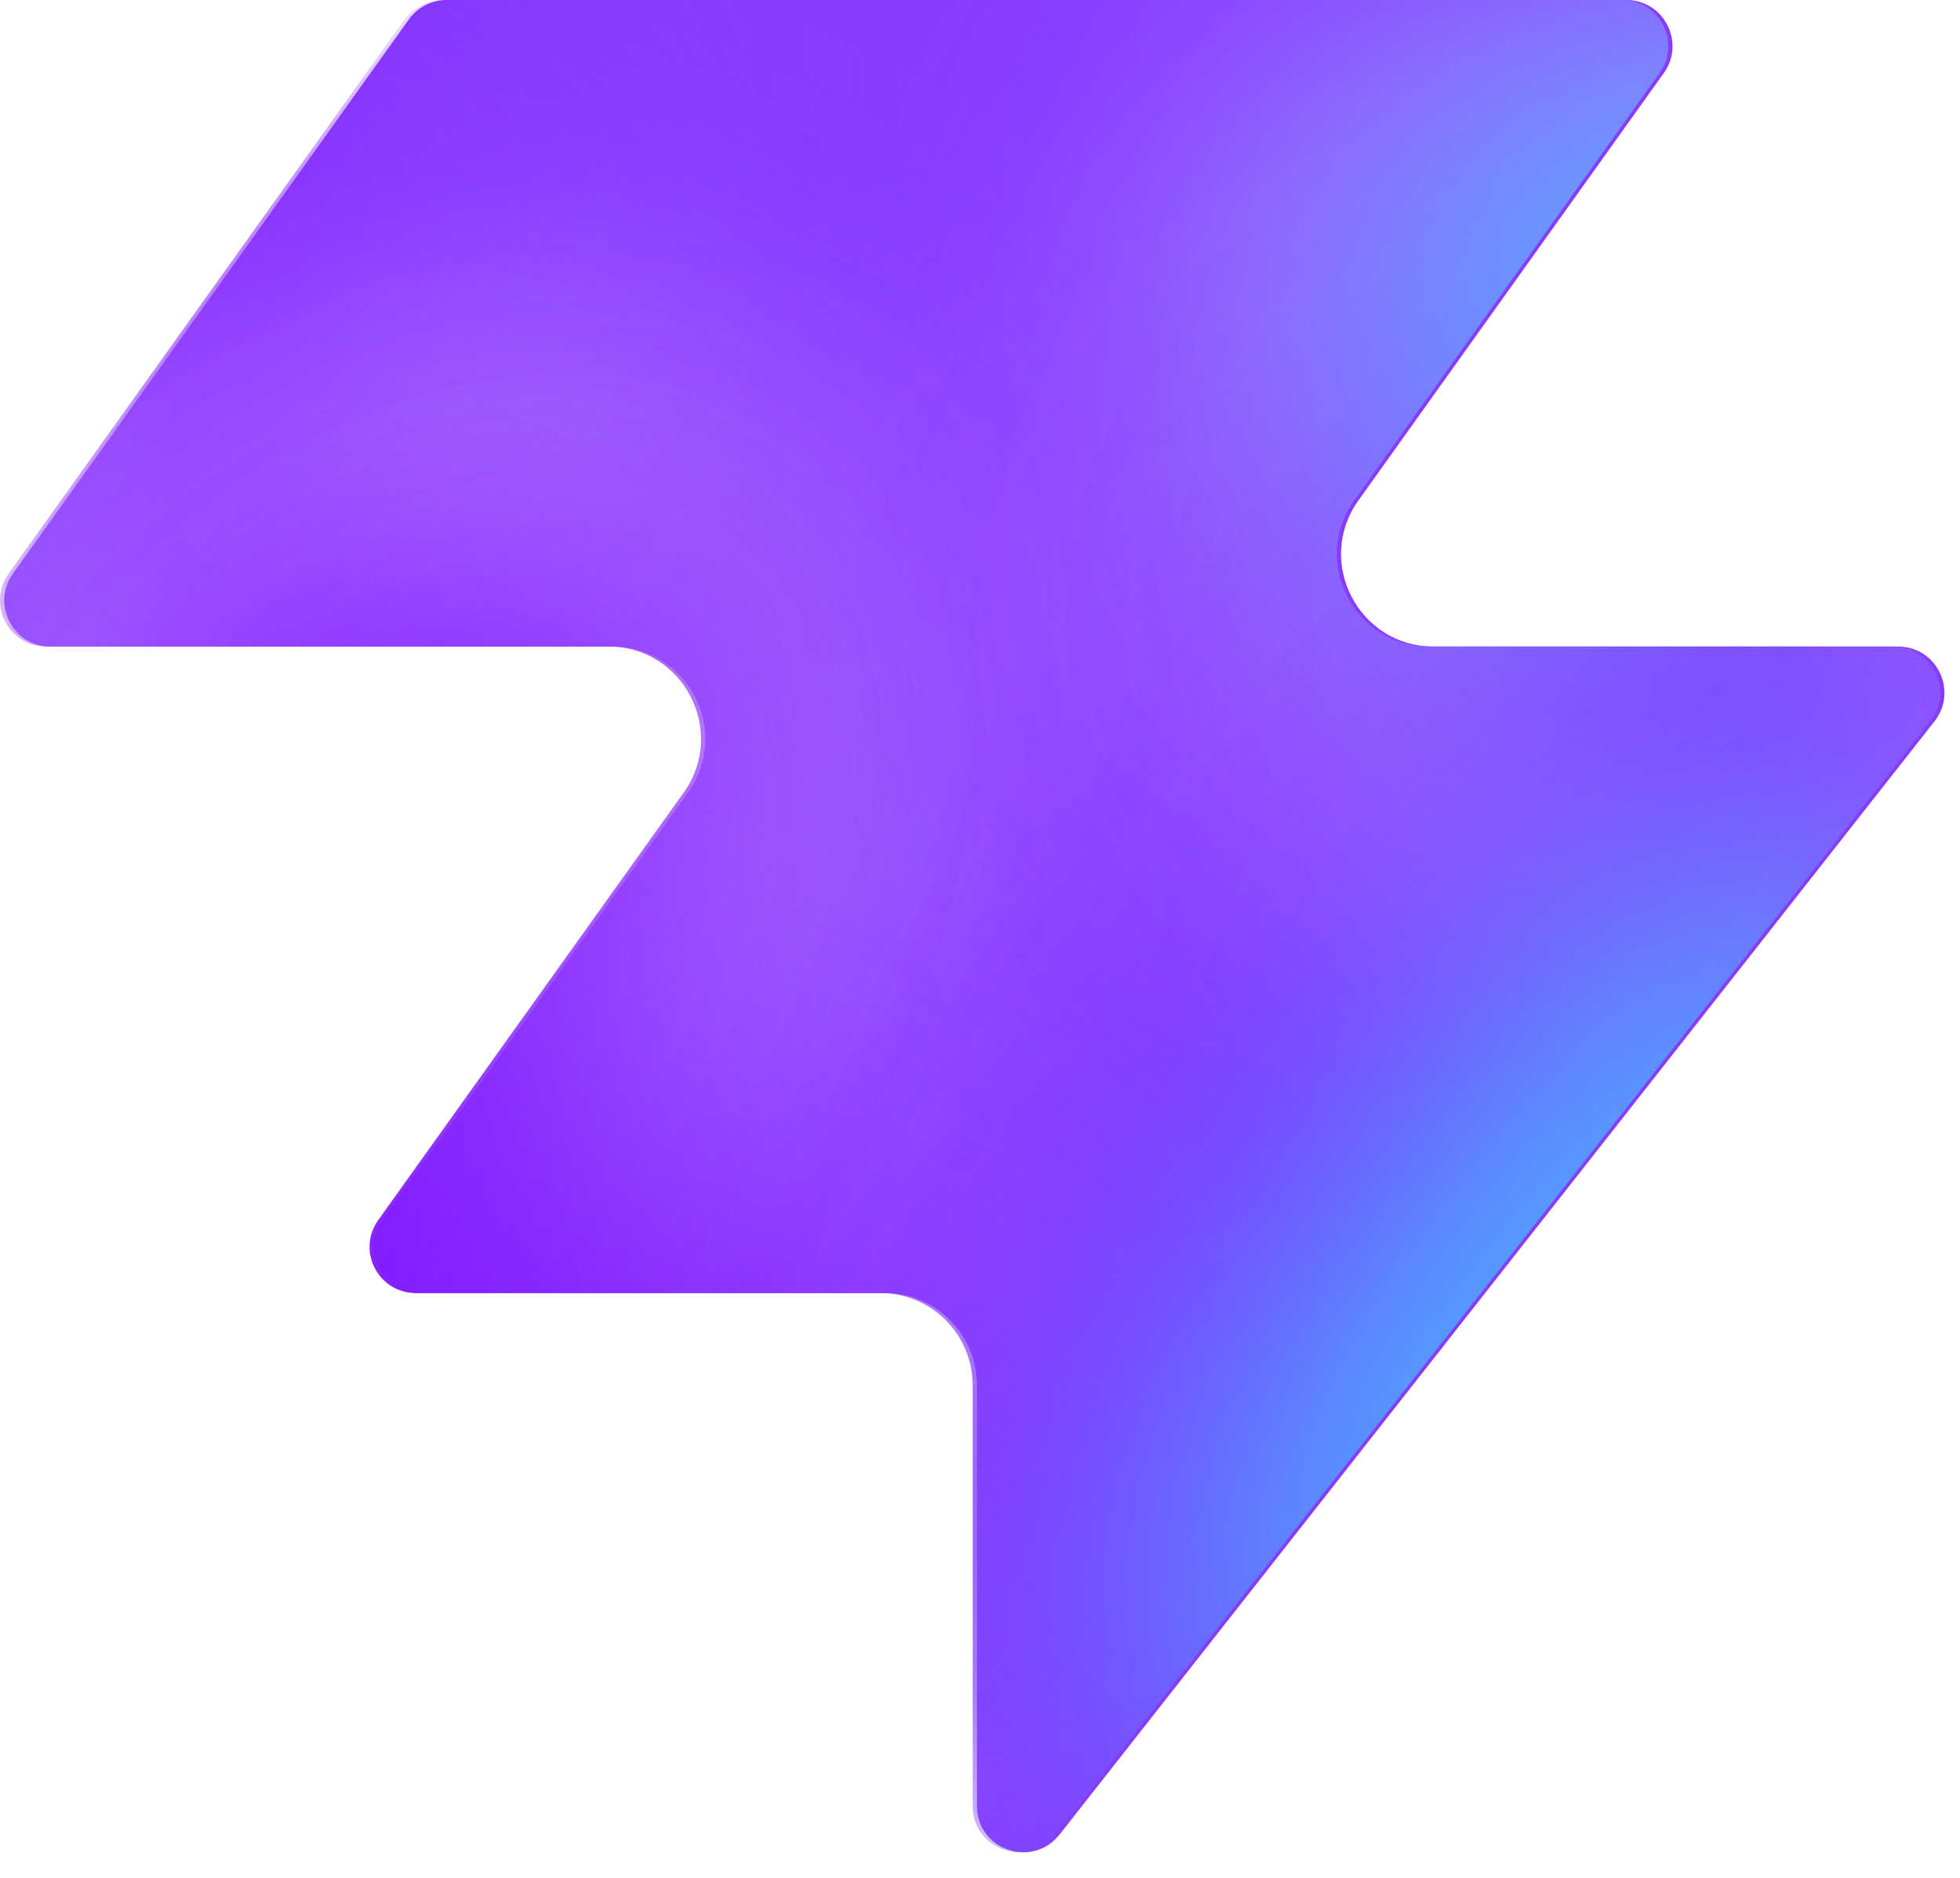
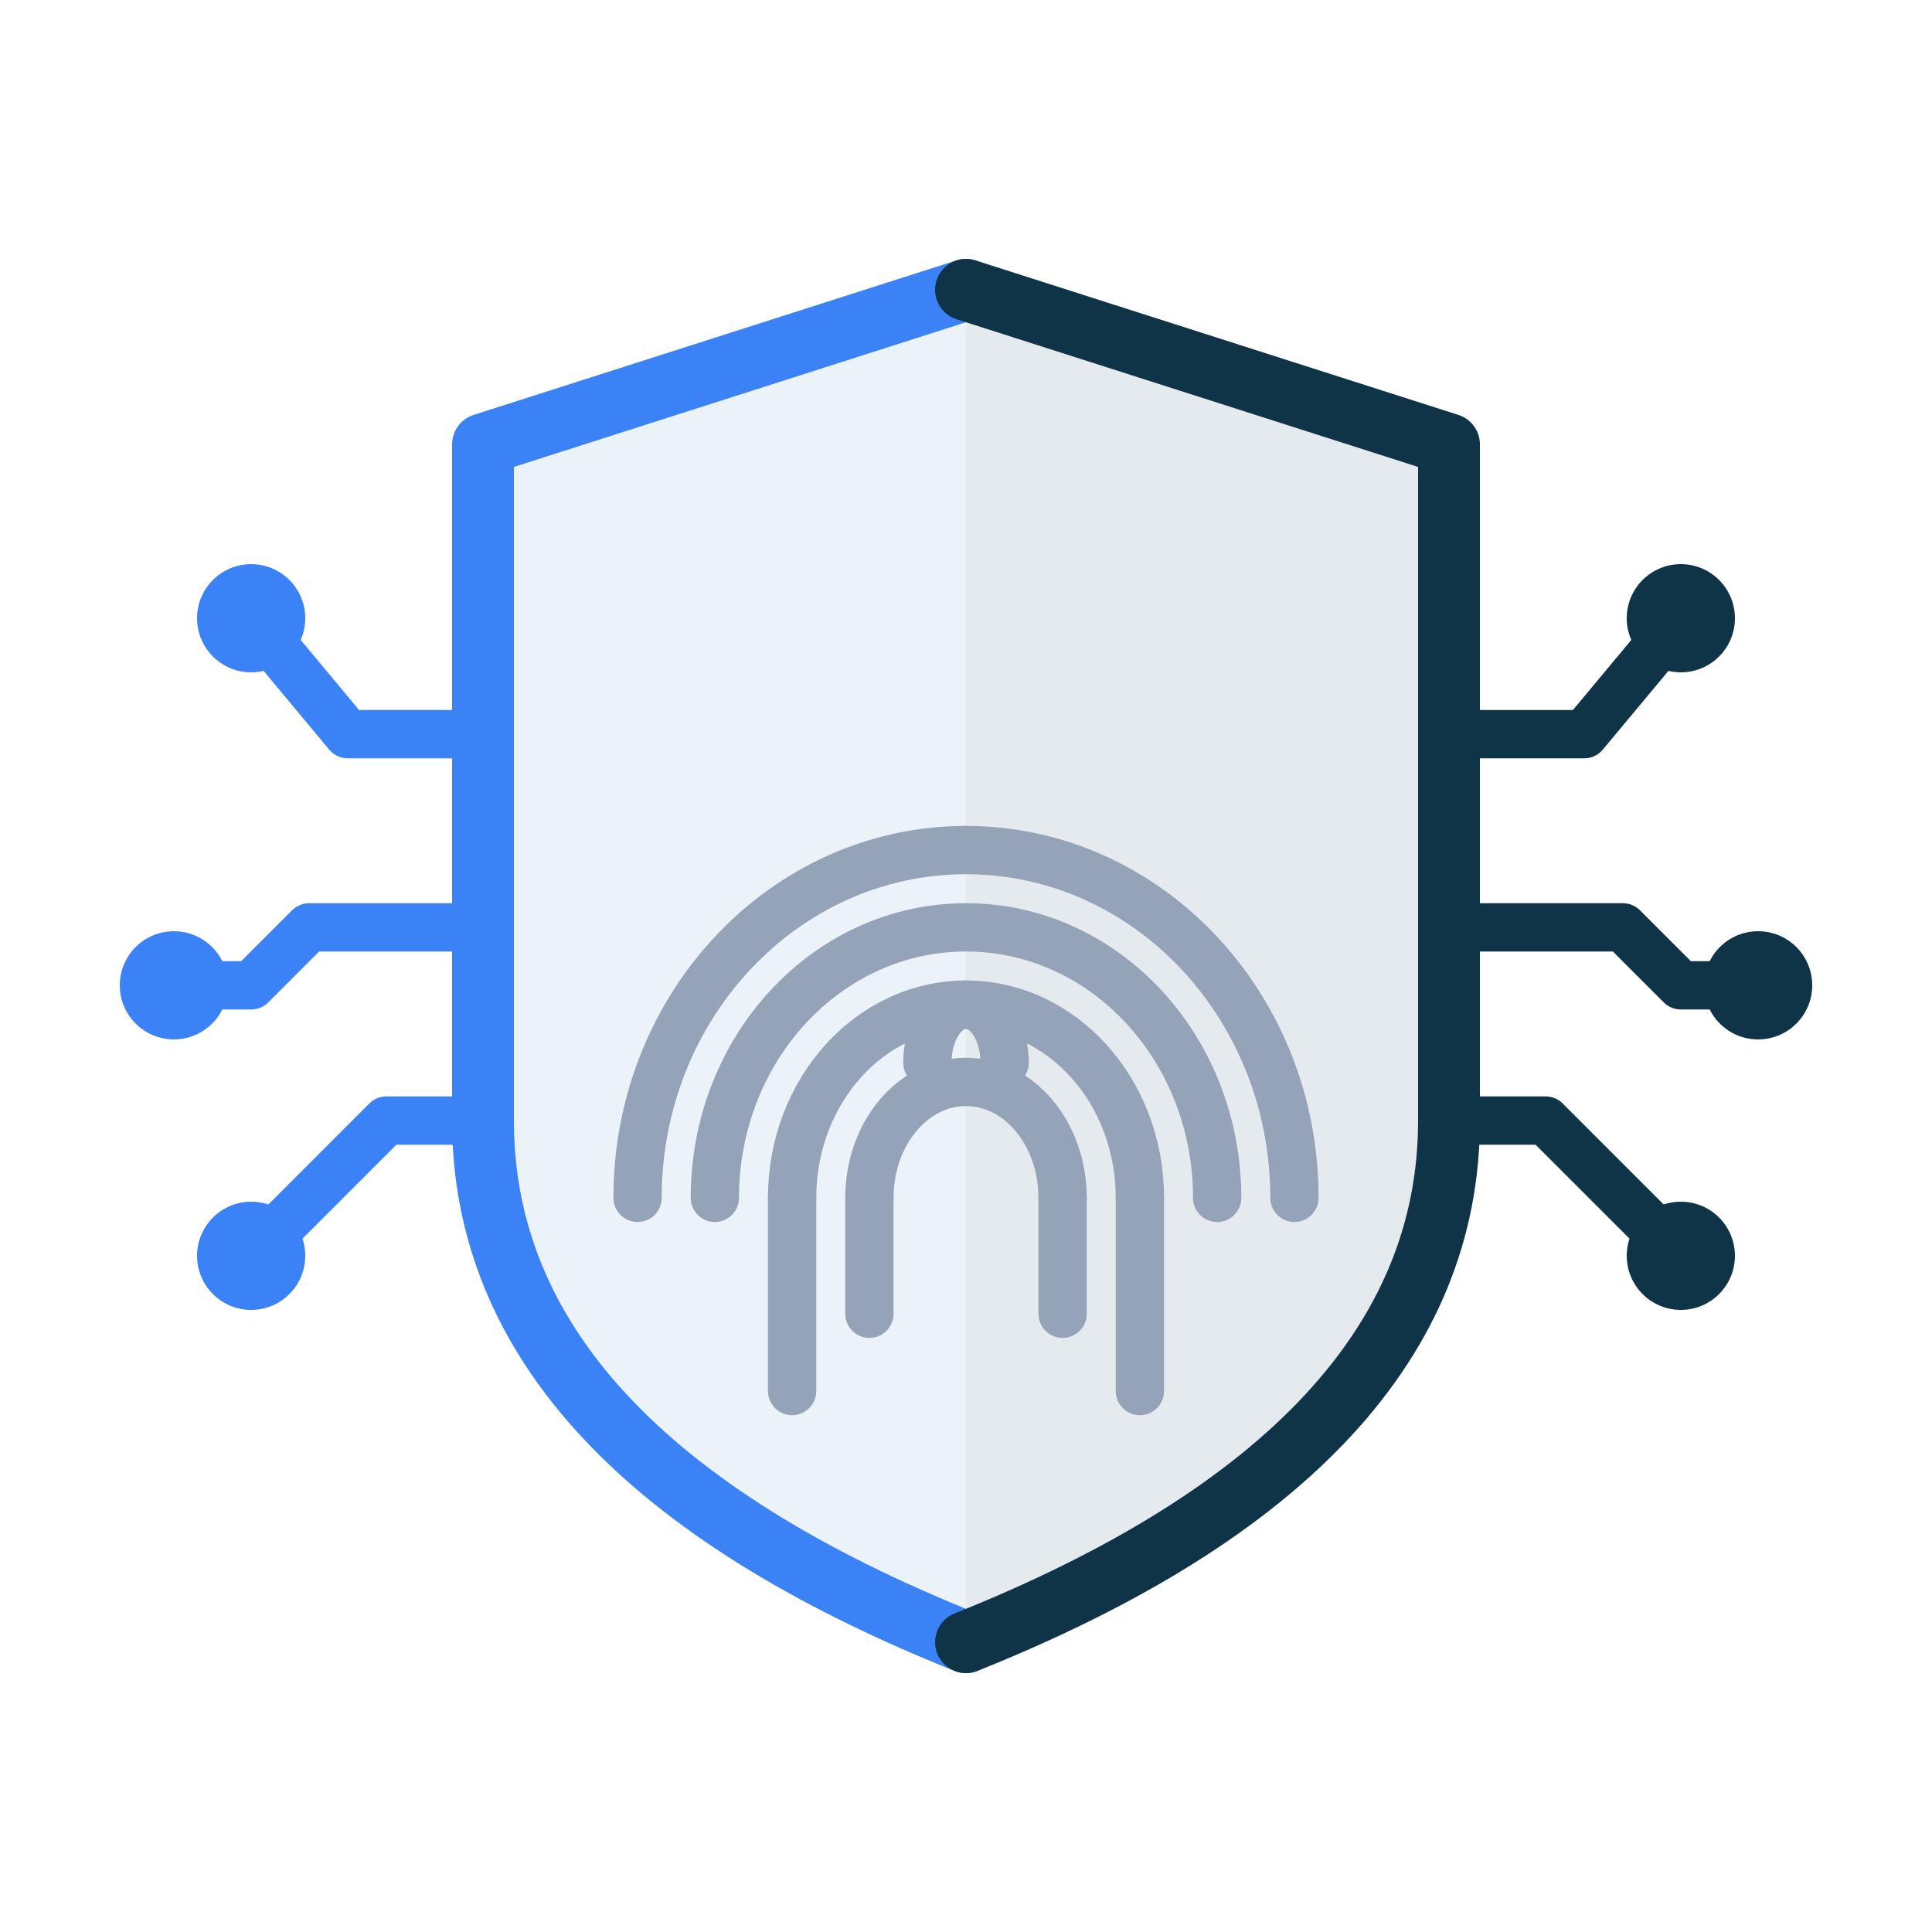
- <svg xmlns="http://www.w3.org/2000/svg" width="48" height="46" fill="none" viewBox="0 0 48 46">
-   <path fill="#863bff" d="M25.946 44.938c-.664.845-2.021.375-2.021-.698V33.937a2.26 2.26 0 0 0-2.262-2.262H10.287c-.92 0-1.456-1.04-.92-1.788l7.48-10.471c1.07-1.497 0-3.578-1.842-3.578H1.237c-.92 0-1.456-1.04-.92-1.788L10.013.474c.214-.297.556-.474.92-.474h28.894c.92 0 1.456 1.04.92 1.788l-7.48 10.471c-1.07 1.498 0 3.579 1.842 3.579h11.377c.943 0 1.473 1.088.89 1.83L25.947 44.94z" style="fill:#863bff;fill:color(display-p3 .525 .23 1);fill-opacity:1" />
-   <mask id="a" width="48" height="46" x="0" y="0" maskUnits="userSpaceOnUse" style="mask-type:alpha">
-     <path fill="#000" d="M25.842 44.938c-.664.844-2.021.375-2.021-.698V33.937a2.26 2.26 0 0 0-2.262-2.262H10.183c-.92 0-1.456-1.04-.92-1.788l7.48-10.471c1.07-1.498 0-3.579-1.842-3.579H1.133c-.92 0-1.456-1.04-.92-1.787L9.91.473c.214-.297.556-.474.92-.474h28.894c.92 0 1.456 1.04.92 1.788l-7.48 10.471c-1.07 1.498 0 3.578 1.842 3.578h11.377c.943 0 1.473 1.088.89 1.832L25.843 44.94z" style="fill:#000;fill-opacity:1" />
-   </mask>
-   <g mask="url(#a)">
-     <g filter="url(#b)">
-       <ellipse cx="5.508" cy="14.704" fill="#ede6ff" rx="5.508" ry="14.704" style="fill:#ede6ff;fill:color(display-p3 .927 .903 1);fill-opacity:1" transform="matrix(.00324 1 1 -.00324 -4.47 31.516)" />
-     </g>
-     <g filter="url(#c)">
-       <ellipse cx="10.399" cy="29.851" fill="#ede6ff" rx="10.399" ry="29.851" style="fill:#ede6ff;fill:color(display-p3 .927 .903 1);fill-opacity:1" transform="matrix(.00324 1 1 -.00324 -39.328 7.883)" />
-     </g>
-     <g filter="url(#d)">
-       <ellipse cx="5.508" cy="30.487" fill="#7e14ff" rx="5.508" ry="30.487" style="fill:#7e14ff;fill:color(display-p3 .492 .077 1);fill-opacity:1" transform="rotate(89.814 -25.913 -14.639)scale(1 -1)" />
-     </g>
-     <g filter="url(#e)">
-       <ellipse cx="5.508" cy="30.599" fill="#7e14ff" rx="5.508" ry="30.599" style="fill:#7e14ff;fill:color(display-p3 .492 .077 1);fill-opacity:1" transform="rotate(89.814 -32.644 -3.334)scale(1 -1)" />
-     </g>
-     <g filter="url(#f)">
-       <ellipse cx="5.508" cy="30.599" fill="#7e14ff" rx="5.508" ry="30.599" style="fill:#7e14ff;fill:color(display-p3 .492 .077 1);fill-opacity:1" transform="matrix(.00324 1 1 -.00324 -34.34 30.47)" />
-     </g>
-     <g filter="url(#g)">
-       <ellipse cx="14.072" cy="22.078" fill="#ede6ff" rx="14.072" ry="22.078" style="fill:#ede6ff;fill:color(display-p3 .927 .903 1);fill-opacity:1" transform="rotate(93.35 24.506 48.493)scale(-1 1)" />
-     </g>
-     <g filter="url(#h)">
-       <ellipse cx="3.47" cy="21.501" fill="#7e14ff" rx="3.47" ry="21.501" style="fill:#7e14ff;fill:color(display-p3 .492 .077 1);fill-opacity:1" transform="rotate(89.009 28.708 47.59)scale(-1 1)" />
-     </g>
-     <g filter="url(#i)">
-       <ellipse cx="3.47" cy="21.501" fill="#7e14ff" rx="3.47" ry="21.501" style="fill:#7e14ff;fill:color(display-p3 .492 .077 1);fill-opacity:1" transform="rotate(89.009 28.708 47.59)scale(-1 1)" />
-     </g>
-     <g filter="url(#j)">
-       <ellipse cx=".387" cy="8.972" fill="#7e14ff" rx="4.407" ry="29.108" style="fill:#7e14ff;fill:color(display-p3 .492 .077 1);fill-opacity:1" transform="rotate(39.51 .387 8.972)" />
-     </g>
-     <g filter="url(#k)">
-       <ellipse cx="47.523" cy="-6.092" fill="#7e14ff" rx="4.407" ry="29.108" style="fill:#7e14ff;fill:color(display-p3 .492 .077 1);fill-opacity:1" transform="rotate(37.892 47.523 -6.092)" />
-     </g>
-     <g filter="url(#l)">
-       <ellipse cx="41.412" cy="6.333" fill="#47bfff" rx="5.971" ry="9.665" style="fill:#47bfff;fill:color(display-p3 .28 .748 1);fill-opacity:1" transform="rotate(37.892 41.412 6.333)" />
-     </g>
-     <g filter="url(#m)">
-       <ellipse cx="-1.879" cy="38.332" fill="#7e14ff" rx="4.407" ry="29.108" style="fill:#7e14ff;fill:color(display-p3 .492 .077 1);fill-opacity:1" transform="rotate(37.892 -1.88 38.332)" />
-     </g>
-     <g filter="url(#n)">
-       <ellipse cx="-1.879" cy="38.332" fill="#7e14ff" rx="4.407" ry="29.108" style="fill:#7e14ff;fill:color(display-p3 .492 .077 1);fill-opacity:1" transform="rotate(37.892 -1.88 38.332)" />
-     </g>
-     <g filter="url(#o)">
-       <ellipse cx="35.651" cy="29.907" fill="#7e14ff" rx="4.407" ry="29.108" style="fill:#7e14ff;fill:color(display-p3 .492 .077 1);fill-opacity:1" transform="rotate(37.892 35.651 29.907)" />
-     </g>
-     <g filter="url(#p)">
-       <ellipse cx="38.418" cy="32.4" fill="#47bfff" rx="5.971" ry="15.297" style="fill:#47bfff;fill:color(display-p3 .28 .748 1);fill-opacity:1" transform="rotate(37.892 38.418 32.4)" />
-     </g>
-   </g>
-   <defs>
-     <filter id="b" width="60.045" height="41.654" x="-19.77" y="16.149" color-interpolation-filters="sRGB" filterUnits="userSpaceOnUse">
-       <feFlood flood-opacity="0" result="BackgroundImageFix" />
-       <feBlend in="SourceGraphic" in2="BackgroundImageFix" result="shape" />
-       <feGaussianBlur result="effect1_foregroundBlur_2002_17158" stdDeviation="7.659" />
-     </filter>
-     <filter id="c" width="90.34" height="51.437" x="-54.613" y="-7.533" color-interpolation-filters="sRGB" filterUnits="userSpaceOnUse">
-       <feFlood flood-opacity="0" result="BackgroundImageFix" />
-       <feBlend in="SourceGraphic" in2="BackgroundImageFix" result="shape" />
-       <feGaussianBlur result="effect1_foregroundBlur_2002_17158" stdDeviation="7.659" />
-     </filter>
-     <filter id="d" width="79.355" height="29.4" x="-49.64" y="2.03" color-interpolation-filters="sRGB" filterUnits="userSpaceOnUse">
-       <feFlood flood-opacity="0" result="BackgroundImageFix" />
-       <feBlend in="SourceGraphic" in2="BackgroundImageFix" result="shape" />
-       <feGaussianBlur result="effect1_foregroundBlur_2002_17158" stdDeviation="4.596" />
-     </filter>
-     <filter id="e" width="79.579" height="29.4" x="-45.045" y="20.029" color-interpolation-filters="sRGB" filterUnits="userSpaceOnUse">
-       <feFlood flood-opacity="0" result="BackgroundImageFix" />
-       <feBlend in="SourceGraphic" in2="BackgroundImageFix" result="shape" />
-       <feGaussianBlur result="effect1_foregroundBlur_2002_17158" stdDeviation="4.596" />
-     </filter>
-     <filter id="f" width="79.579" height="29.4" x="-43.513" y="21.178" color-interpolation-filters="sRGB" filterUnits="userSpaceOnUse">
-       <feFlood flood-opacity="0" result="BackgroundImageFix" />
-       <feBlend in="SourceGraphic" in2="BackgroundImageFix" result="shape" />
-       <feGaussianBlur result="effect1_foregroundBlur_2002_17158" stdDeviation="4.596" />
-     </filter>
-     <filter id="g" width="74.749" height="58.852" x="15.756" y="-17.901" color-interpolation-filters="sRGB" filterUnits="userSpaceOnUse">
-       <feFlood flood-opacity="0" result="BackgroundImageFix" />
-       <feBlend in="SourceGraphic" in2="BackgroundImageFix" result="shape" />
-       <feGaussianBlur result="effect1_foregroundBlur_2002_17158" stdDeviation="7.659" />
-     </filter>
-     <filter id="h" width="61.377" height="25.362" x="23.548" y="2.284" color-interpolation-filters="sRGB" filterUnits="userSpaceOnUse">
-       <feFlood flood-opacity="0" result="BackgroundImageFix" />
-       <feBlend in="SourceGraphic" in2="BackgroundImageFix" result="shape" />
-       <feGaussianBlur result="effect1_foregroundBlur_2002_17158" stdDeviation="4.596" />
-     </filter>
-     <filter id="i" width="61.377" height="25.362" x="23.548" y="2.284" color-interpolation-filters="sRGB" filterUnits="userSpaceOnUse">
-       <feFlood flood-opacity="0" result="BackgroundImageFix" />
-       <feBlend in="SourceGraphic" in2="BackgroundImageFix" result="shape" />
-       <feGaussianBlur result="effect1_foregroundBlur_2002_17158" stdDeviation="4.596" />
-     </filter>
-     <filter id="j" width="56.045" height="63.649" x="-27.636" y="-22.853" color-interpolation-filters="sRGB" filterUnits="userSpaceOnUse">
-       <feFlood flood-opacity="0" result="BackgroundImageFix" />
-       <feBlend in="SourceGraphic" in2="BackgroundImageFix" result="shape" />
-       <feGaussianBlur result="effect1_foregroundBlur_2002_17158" stdDeviation="4.596" />
-     </filter>
-     <filter id="k" width="54.814" height="64.646" x="20.116" y="-38.415" color-interpolation-filters="sRGB" filterUnits="userSpaceOnUse">
-       <feFlood flood-opacity="0" result="BackgroundImageFix" />
-       <feBlend in="SourceGraphic" in2="BackgroundImageFix" result="shape" />
-       <feGaussianBlur result="effect1_foregroundBlur_2002_17158" stdDeviation="4.596" />
-     </filter>
-     <filter id="l" width="33.541" height="35.313" x="24.641" y="-11.323" color-interpolation-filters="sRGB" filterUnits="userSpaceOnUse">
-       <feFlood flood-opacity="0" result="BackgroundImageFix" />
-       <feBlend in="SourceGraphic" in2="BackgroundImageFix" result="shape" />
-       <feGaussianBlur result="effect1_foregroundBlur_2002_17158" stdDeviation="4.596" />
-     </filter>
-     <filter id="m" width="54.814" height="64.646" x="-29.286" y="6.009" color-interpolation-filters="sRGB" filterUnits="userSpaceOnUse">
-       <feFlood flood-opacity="0" result="BackgroundImageFix" />
-       <feBlend in="SourceGraphic" in2="BackgroundImageFix" result="shape" />
-       <feGaussianBlur result="effect1_foregroundBlur_2002_17158" stdDeviation="4.596" />
-     </filter>
-     <filter id="n" width="54.814" height="64.646" x="-29.286" y="6.009" color-interpolation-filters="sRGB" filterUnits="userSpaceOnUse">
-       <feFlood flood-opacity="0" result="BackgroundImageFix" />
-       <feBlend in="SourceGraphic" in2="BackgroundImageFix" result="shape" />
-       <feGaussianBlur result="effect1_foregroundBlur_2002_17158" stdDeviation="4.596" />
-     </filter>
-     <filter id="o" width="54.814" height="64.646" x="8.244" y="-2.416" color-interpolation-filters="sRGB" filterUnits="userSpaceOnUse">
-       <feFlood flood-opacity="0" result="BackgroundImageFix" />
-       <feBlend in="SourceGraphic" in2="BackgroundImageFix" result="shape" />
-       <feGaussianBlur result="effect1_foregroundBlur_2002_17158" stdDeviation="4.596" />
-     </filter>
-     <filter id="p" width="39.409" height="43.623" x="18.713" y="10.588" color-interpolation-filters="sRGB" filterUnits="userSpaceOnUse">
-       <feFlood flood-opacity="0" result="BackgroundImageFix" />
-       <feBlend in="SourceGraphic" in2="BackgroundImageFix" result="shape" />
-       <feGaussianBlur result="effect1_foregroundBlur_2002_17158" stdDeviation="4.596" />
-     </filter>
-   </defs>
+ <svg xmlns="http://www.w3.org/2000/svg" width="48" height="48" fill="none" viewBox="0 0 100 100">
+   <path d="M 50 15 L 25 23 L 25 58 Q 25 75 50 85 Z" fill="#EBF3F9" />
+   <path d="M 50 15 L 75 23 L 75 58 Q 75 75 50 85 Z" fill="#E5EAEF" />
+   <path d="M 45 62 A 5 6 0 0 1 55 62" stroke="#94A3B8" stroke-width="2.5" stroke-linecap="round" fill="none" />
+   <path d="M 41 62 A 9 10 0 0 1 59 62" stroke="#94A3B8" stroke-width="2.5" stroke-linecap="round" fill="none" />
+   <path d="M 37 62 A 13 14 0 0 1 63 62" stroke="#94A3B8" stroke-width="2.5" stroke-linecap="round" fill="none" />
+   <path d="M 33 62 A 17 18 0 0 1 67 62" stroke="#94A3B8" stroke-width="2.5" stroke-linecap="round" fill="none" />
+   <path d="M 45 62 L 45 68" stroke="#94A3B8" stroke-width="2.5" stroke-linecap="round" fill="none" />
+   <path d="M 55 62 L 55 68" stroke="#94A3B8" stroke-width="2.5" stroke-linecap="round" fill="none" />
+   <path d="M 41 62 L 41 72" stroke="#94A3B8" stroke-width="2.5" stroke-linecap="round" fill="none" />
+   <path d="M 59 62 L 59 72" stroke="#94A3B8" stroke-width="2.5" stroke-linecap="round" fill="none" />
+   <path d="M 48 55 A 2 3 0 0 1 52 55" stroke="#94A3B8" stroke-width="2.5" stroke-linecap="round" fill="none" />
+   <path d="M 50 15 L 25 23 L 25 58 Q 25 75 50 85" stroke="#3b82f6" stroke-width="3.2" stroke-linecap="round" stroke-linejoin="round" fill="none" />
+   <path d="M 50 15 L 75 23 L 75 58 Q 75 75 50 85" stroke="#0f3347" stroke-width="3.2" stroke-linecap="round" stroke-linejoin="round" fill="none" />
+   <path d="M 25 38 L 18 38 L 13 32" stroke="#3b82f6" stroke-width="2.5" stroke-linecap="round" stroke-linejoin="round" fill="none" />
+   <circle cx="13" cy="32" r="2.8" fill="#3b82f6" />
+   <path d="M 25 48 L 16 48 L 13 51 L 9 51" stroke="#3b82f6" stroke-width="2.5" stroke-linecap="round" stroke-linejoin="round" fill="none" />
+   <circle cx="9" cy="51" r="2.8" fill="#3b82f6" />
+   <path d="M 25 58 L 20 58 L 13 65" stroke="#3b82f6" stroke-width="2.5" stroke-linecap="round" stroke-linejoin="round" fill="none" />
+   <circle cx="13" cy="65" r="2.8" fill="#3b82f6" />
+   <path d="M 75 38 L 82 38 L 87 32" stroke="#0f3347" stroke-width="2.5" stroke-linecap="round" stroke-linejoin="round" fill="none" />
+   <circle cx="87" cy="32" r="2.8" fill="#0f3347" />
+   <path d="M 75 48 L 84 48 L 87 51 L 91 51" stroke="#0f3347" stroke-width="2.5" stroke-linecap="round" stroke-linejoin="round" fill="none" />
+   <circle cx="91" cy="51" r="2.8" fill="#0f3347" />
+   <path d="M 75 58 L 80 58 L 87 65" stroke="#0f3347" stroke-width="2.5" stroke-linecap="round" stroke-linejoin="round" fill="none" />
+   <circle cx="87" cy="65" r="2.8" fill="#0f3347" />
</svg>
